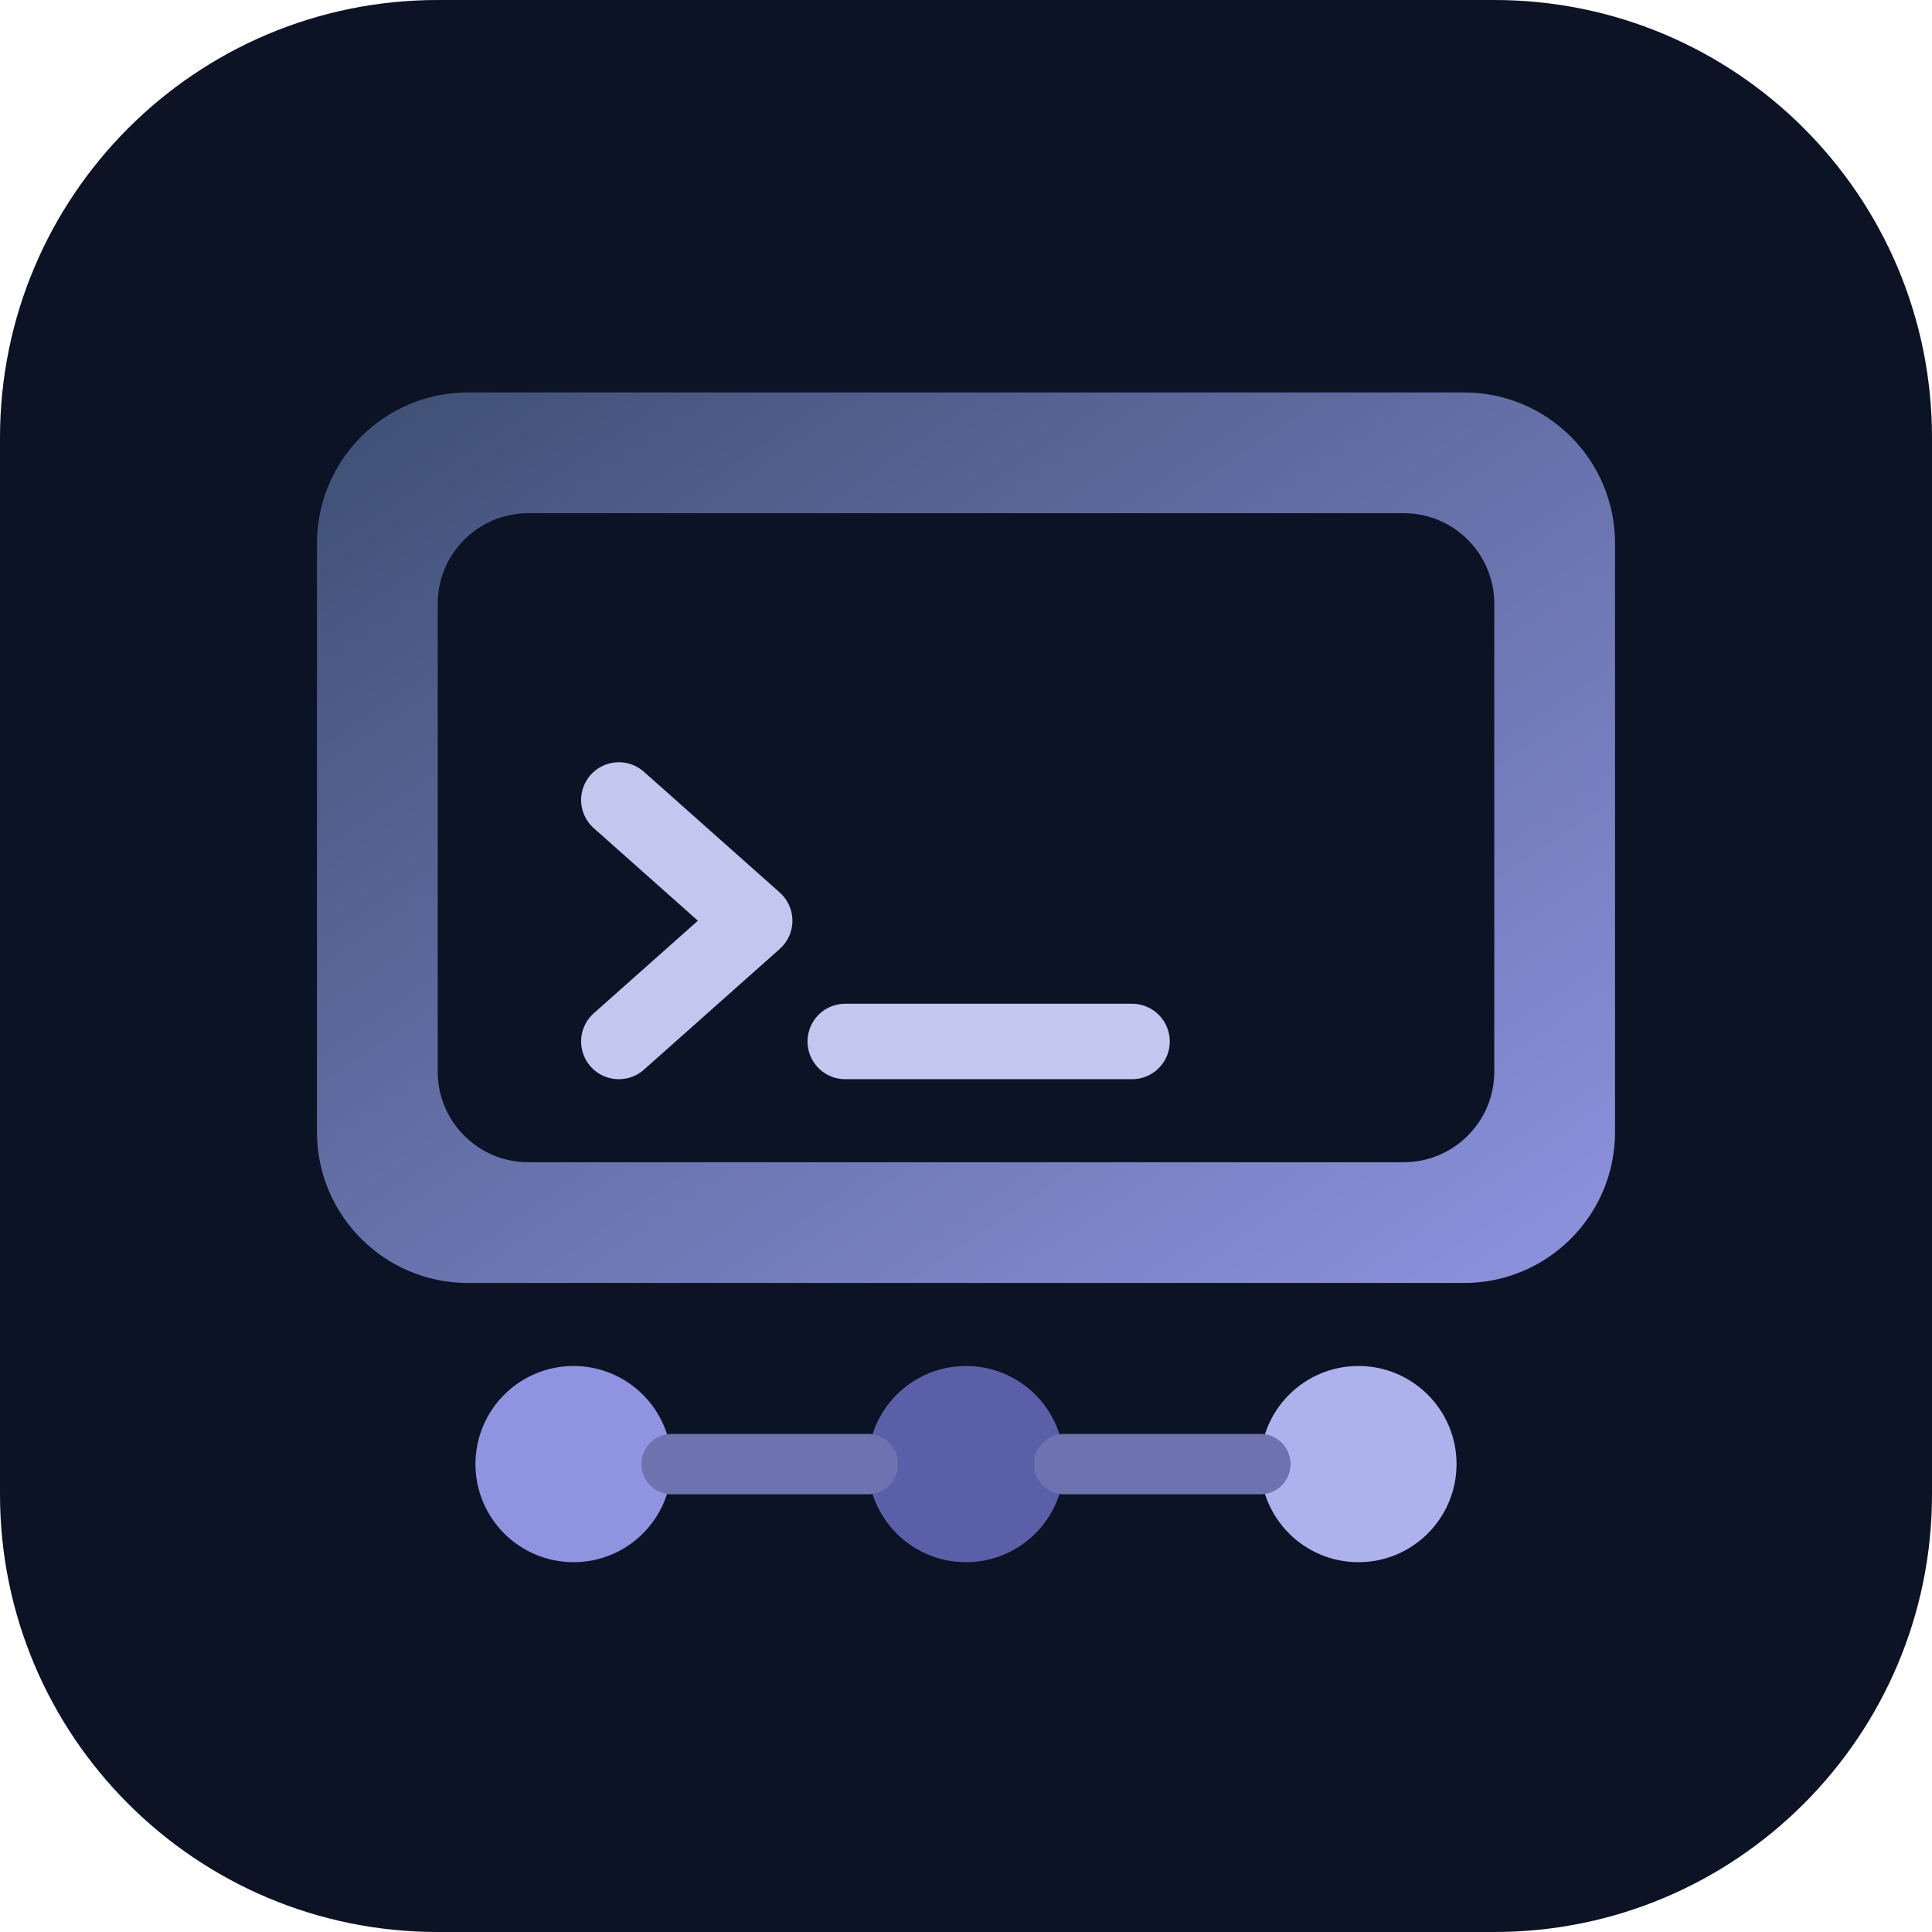
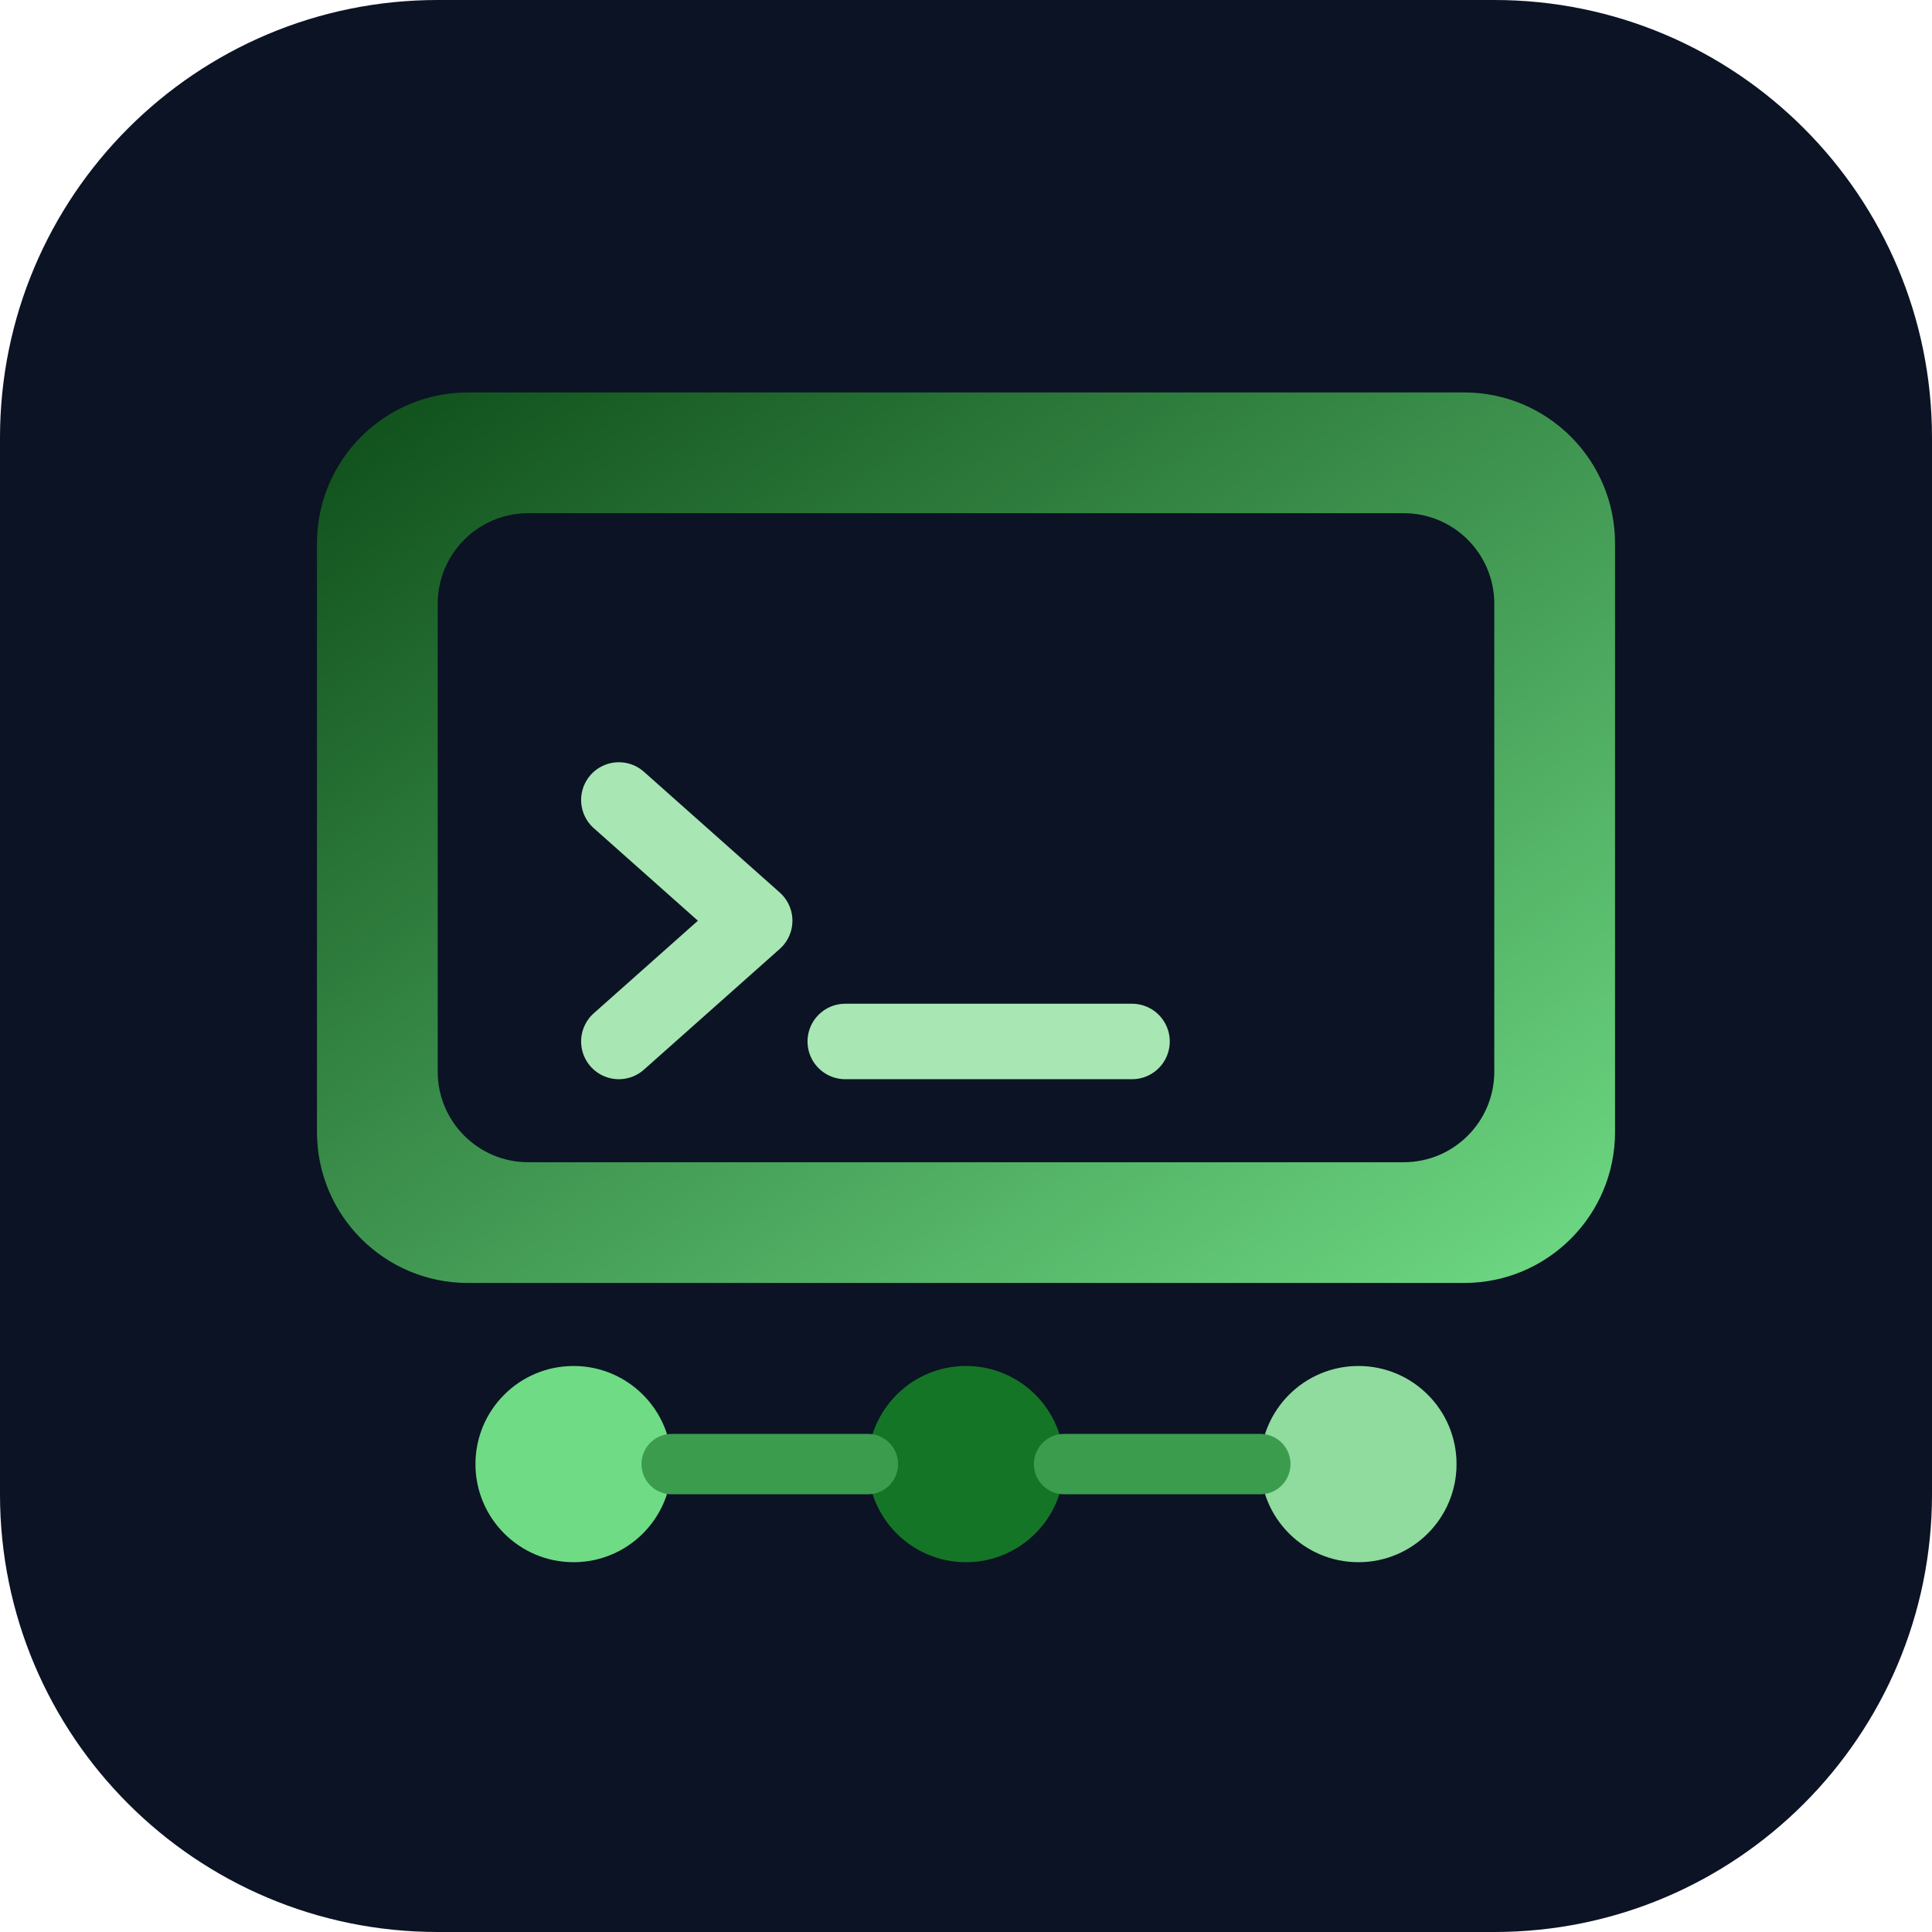
<svg xmlns="http://www.w3.org/2000/svg" viewBox="0 0 256 256">
  <defs>
    <linearGradient id="g" x1="0" x2="1" y1="0" y2="1">
-       <stop offset="0" stop-color="#3D4F73" />
-       <stop offset="1" stop-color="#8F93E0" />
+       <stop offset="0" stop-color="#0E4D19" />
+       <stop offset="1" stop-color="#6FDB85" />
    </linearGradient>
  </defs>
  <rect width="256" height="256" rx="58" fill="#0B1324" />
  <rect x="42" y="52" width="172" height="118" rx="20" fill="url(#g)" />
  <rect x="58" y="68" width="140" height="86" rx="12" fill="#0B1324" />
-   <path d="M82 106l18 16-18 16M112 138h38" fill="none" stroke="#C3C6EF" stroke-width="10" stroke-linecap="round" stroke-linejoin="round" />
-   <circle cx="76" cy="194" r="13" fill="#8F93E0" />
-   <circle cx="128" cy="194" r="13" fill="#5B5FA8" />
-   <circle cx="180" cy="194" r="13" fill="#ADB1EC" />
-   <path d="M89 194h26M141 194h26" stroke="#6E72AE" stroke-width="8" stroke-linecap="round" />
+   <path d="M82 106l18 16-18 16M112 138h38" fill="none" stroke="#A8E6B3" stroke-width="10" stroke-linecap="round" stroke-linejoin="round" />
+   <circle cx="76" cy="194" r="13" fill="#6FDB85" />
+   <circle cx="128" cy="194" r="13" fill="#157526" />
+   <circle cx="180" cy="194" r="13" fill="#8FDC9E" />
+   <path d="M89 194h26M141 194h26" stroke="#3B9C4E" stroke-width="8" stroke-linecap="round" />
</svg>
